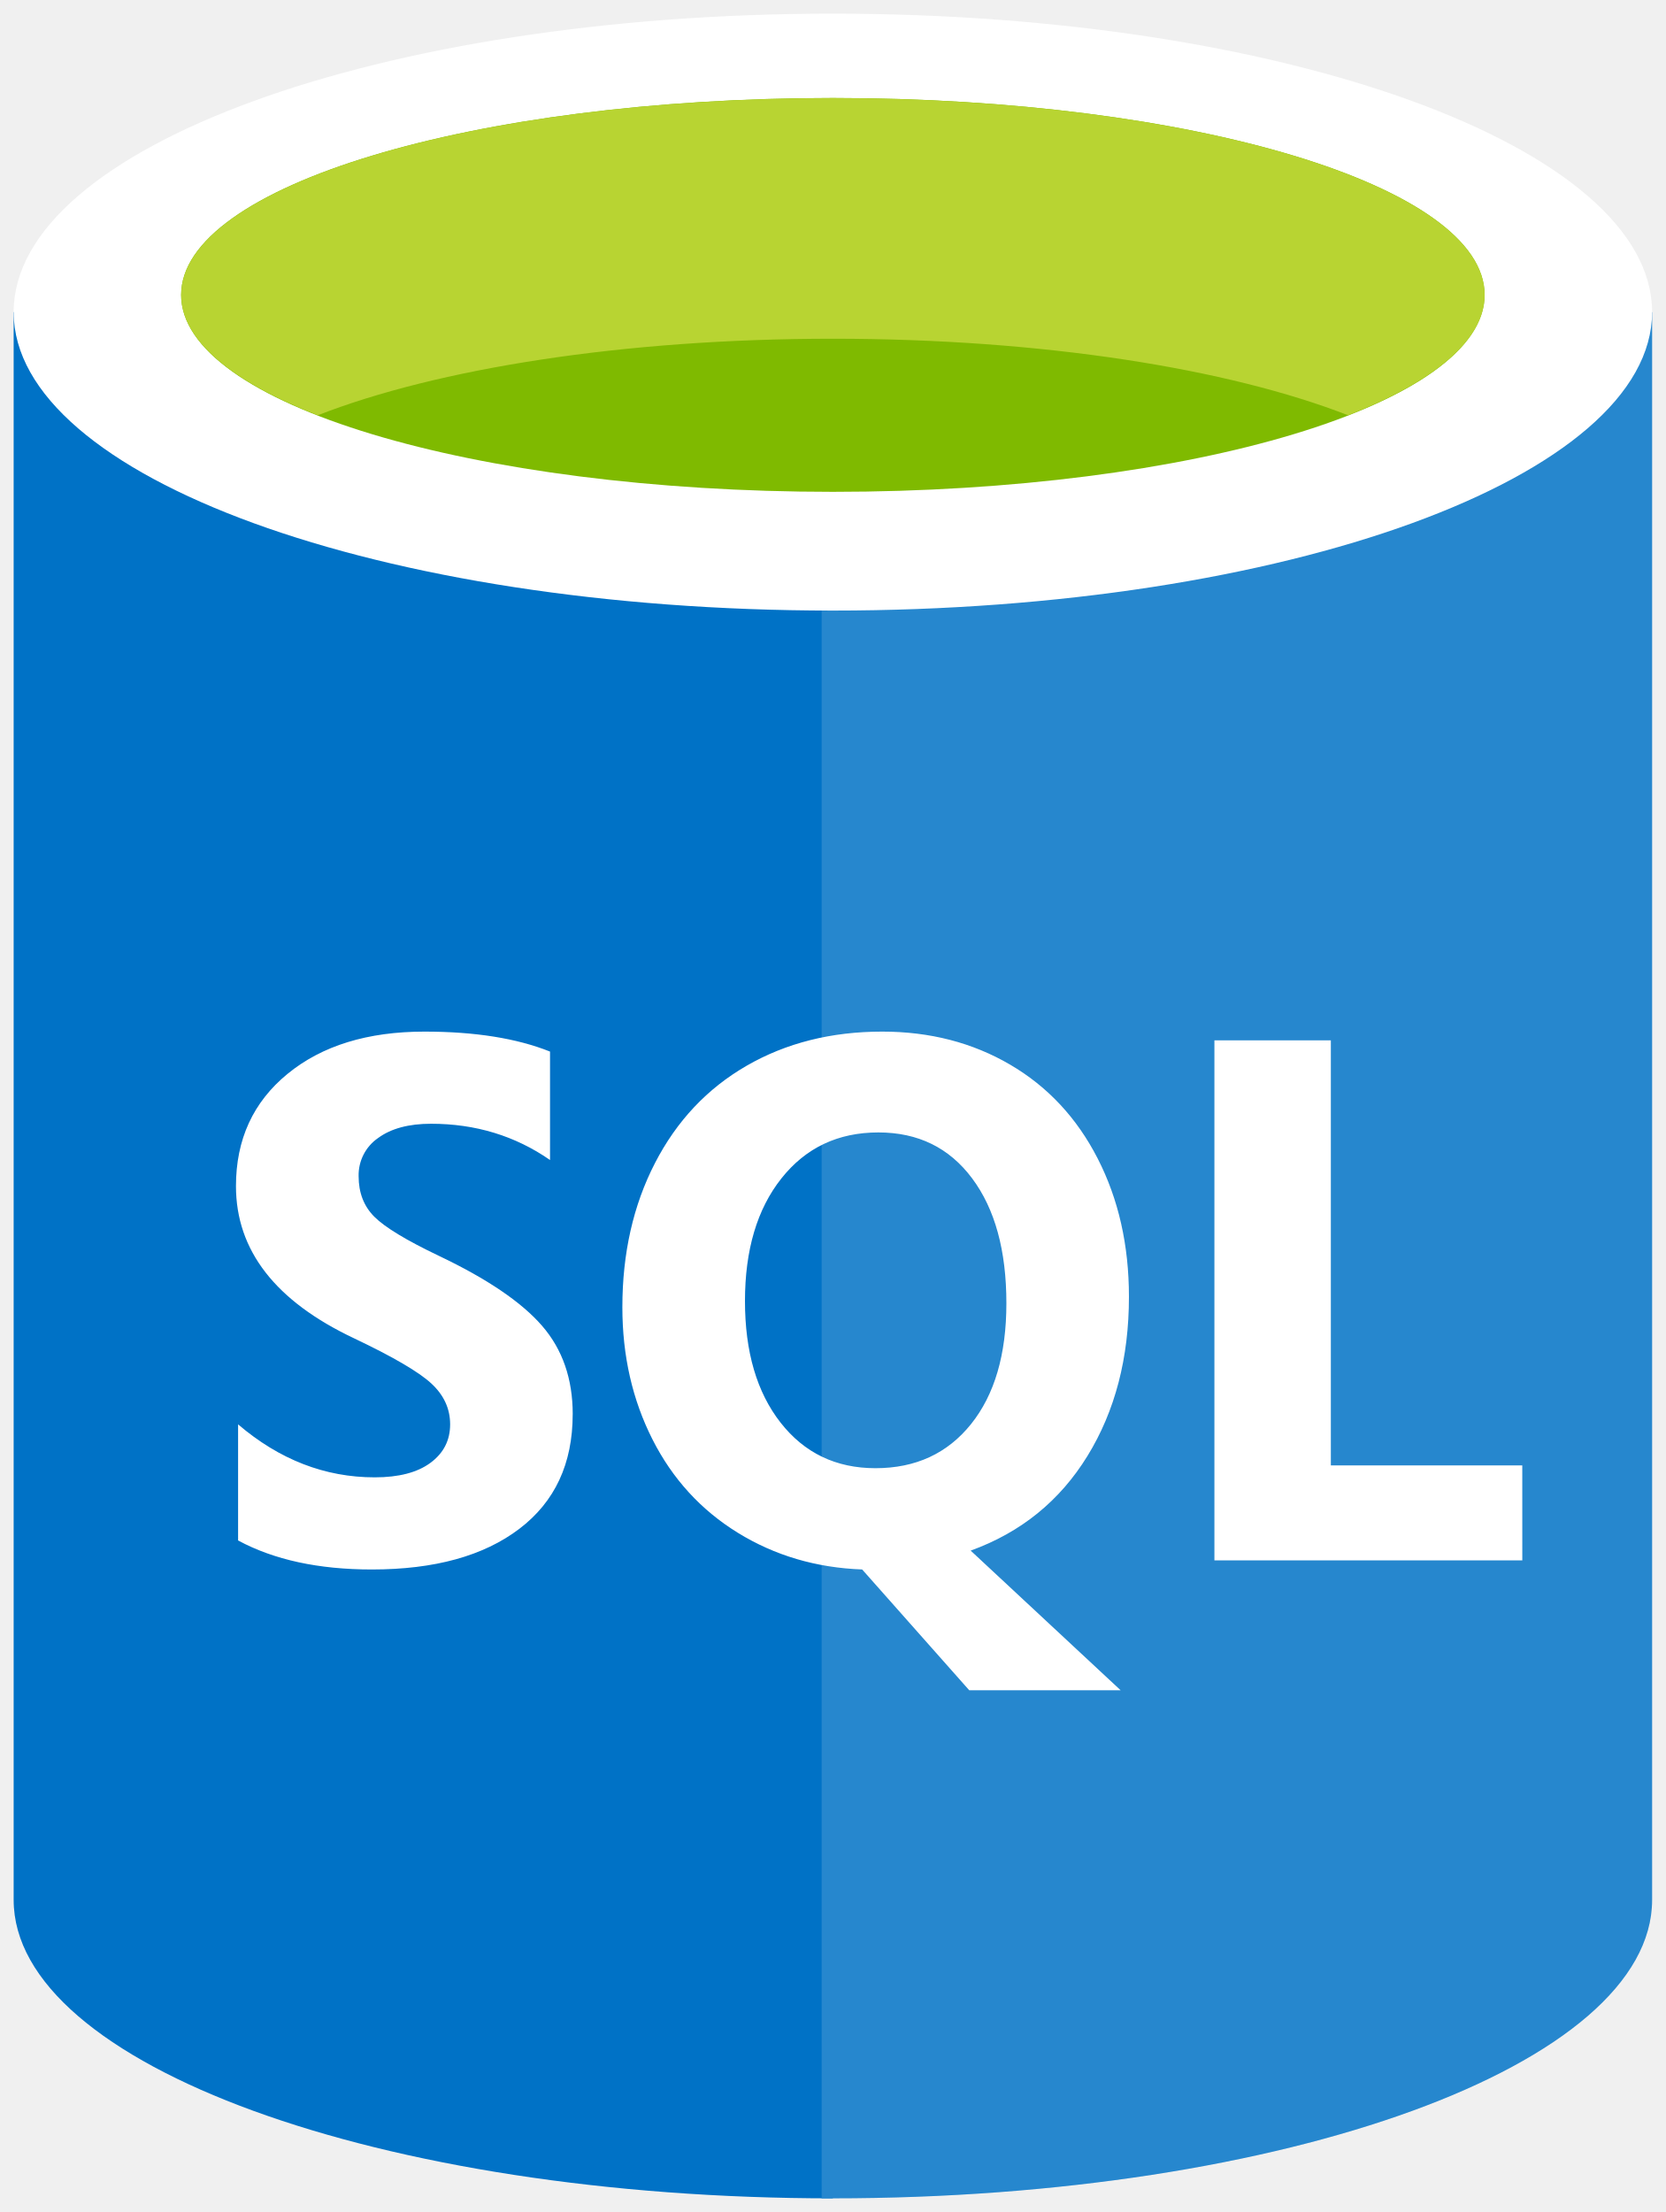
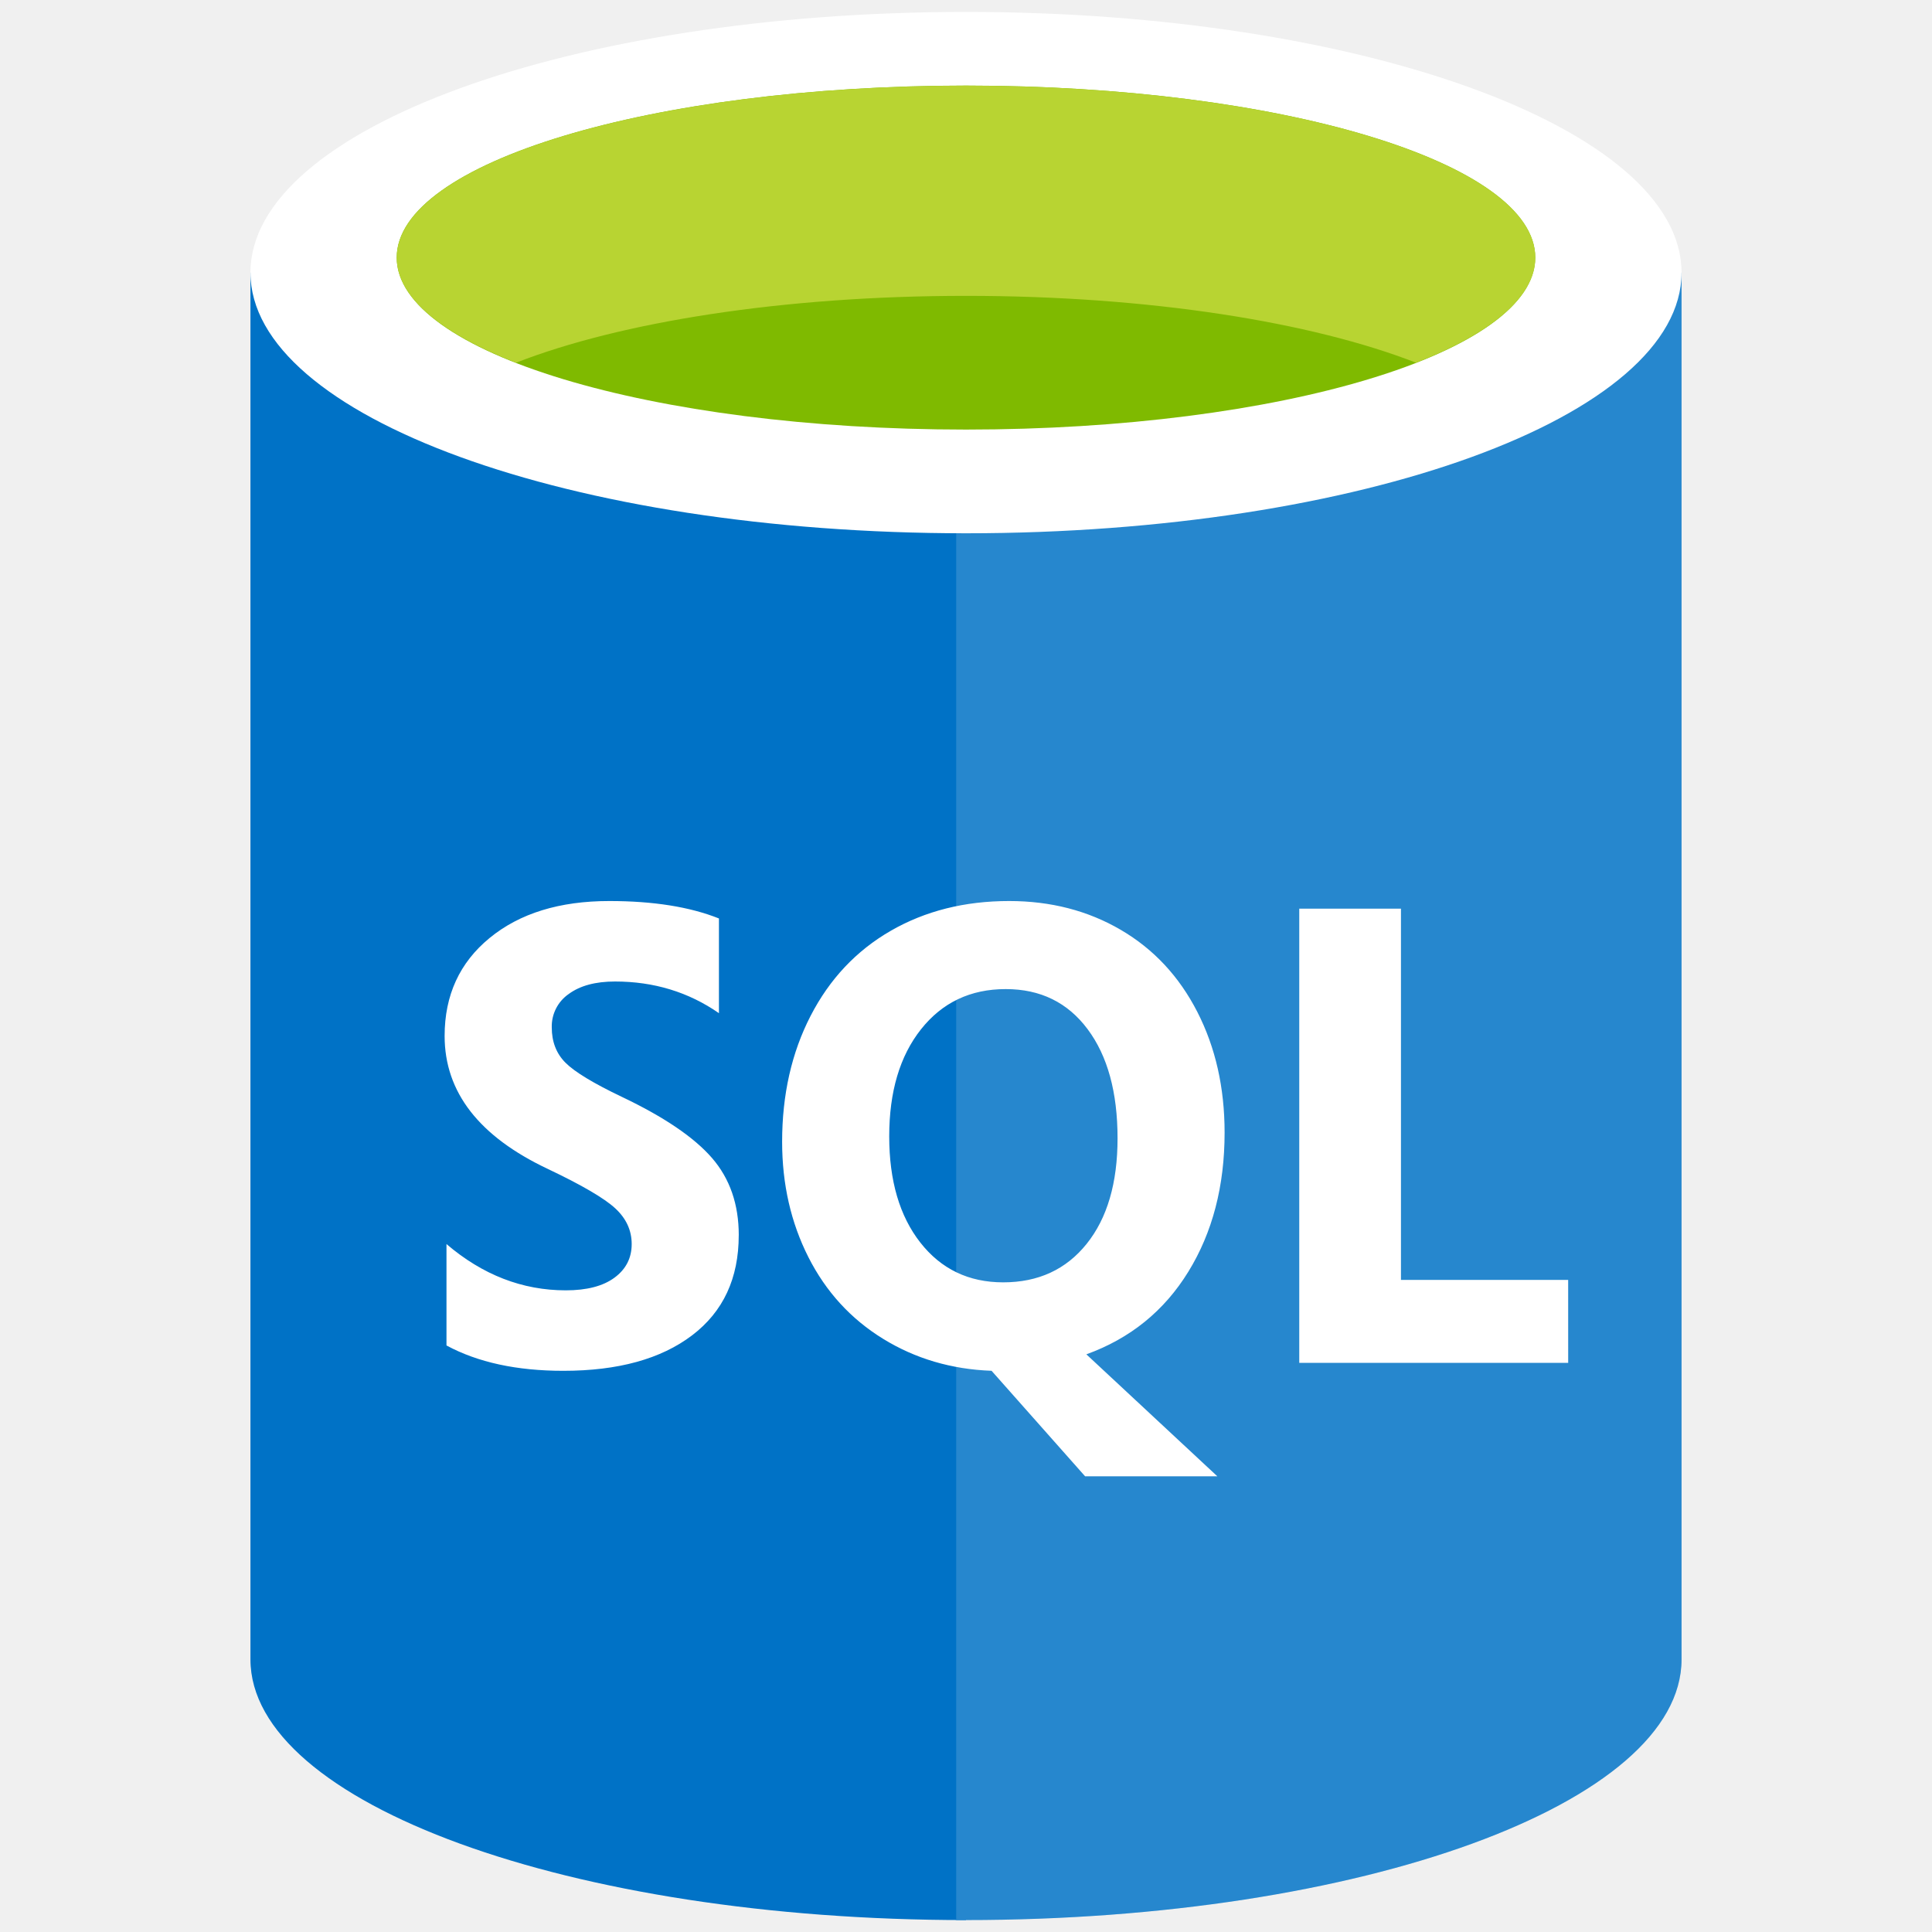
- <svg xmlns="http://www.w3.org/2000/svg" xmlns:xlink="http://www.w3.org/1999/xlink" viewBox="0 0 61 81" fill="#fff" fill-rule="evenodd" stroke="#000" stroke-linecap="round" stroke-linejoin="round">
+ <svg xmlns="http://www.w3.org/2000/svg" xmlns:xlink="http://www.w3.org/1999/xlink" width="100px" height="100px" viewBox="0 0 61 81" fill="#fff" fill-rule="evenodd" stroke="#000" stroke-linecap="round" stroke-linejoin="round">
  <use xlink:href="#A" x=".5" y=".5" />
  <symbol id="A" overflow="visible">
    <g fill="#0072c6" stroke="none">
      <path d="M0 10.929v58.14C0 75.106 13.432 80 30 80V10.929H0z" />
      <use xlink:href="#C" />
    </g>
    <use xlink:href="#C" opacity=".15" stroke="none" />
    <path d="M60 10.929c0 6.036-13.432 10.929-30 10.929S0 16.965 0 10.929 13.432 0 30 0s30 4.893 30 10.929" stroke="none" />
    <path d="M53.866 10.299c0 3.985-10.685 7.211-23.866 7.211S6.132 14.284 6.132 10.299 16.819 3.088 30 3.088s23.866 3.228 23.866 7.211" fill="#7fba00" stroke="none" />
    <path d="M48.867 14.707c3.124-1.219 5.002-2.745 5.002-4.404C53.868 6.318 43.183 3.09 30 3.09S6.134 6.318 6.134 10.303c0 1.658 1.877 3.185 5.002 4.404 4.363-1.704 11.182-2.803 18.865-2.803s14.5 1.099 18.866 2.803" fill="#b8d432" stroke="none" />
    <path d="M20.472 51.287c0 1.807-.651 3.206-1.955 4.197s-3.102 1.488-5.399 1.488c-1.954 0-3.587-.354-4.899-1.063v-4.251c1.514 1.293 3.182 1.94 5.004 1.94.88 0 1.561-.177 2.041-.532s.72-.823.72-1.409c0-.575-.231-1.075-.693-1.5s-1.402-.974-2.819-1.647c-2.888-1.362-4.331-3.224-4.331-5.577 0-1.708.629-3.078 1.889-4.11s2.931-1.547 5.016-1.547c1.849 0 3.379.245 4.596.731v3.971c-1.276-.886-2.729-1.328-4.357-1.328-.818 0-1.465.174-1.94.523a1.65 1.65 0 0 0-.712 1.401c0 .602.191 1.096.575 1.481s1.168.861 2.356 1.428c1.77.842 3.03 1.695 3.784 2.563s1.125 1.95 1.125 3.241zm20.37-4.302c0 2.24-.507 4.185-1.519 5.83s-2.438 2.801-4.277 3.466l5.491 5.113h-5.544l-3.921-4.423c-1.681-.061-3.198-.509-4.549-1.341s-2.395-1.972-3.129-3.42-1.103-3.062-1.103-4.841c0-1.974.398-3.734 1.194-5.279s1.916-2.734 3.36-3.566 3.097-1.248 4.965-1.248c1.741 0 3.302.403 4.68 1.209s2.446 1.951 3.208 3.439 1.144 3.175 1.144 5.06zm-4.488.24c0-1.931-.418-3.455-1.255-4.576s-1.98-1.681-3.433-1.681c-1.479 0-2.662.562-3.552 1.685s-1.333 2.621-1.333 4.489c0 1.86.435 3.344 1.306 4.455s2.028 1.666 3.472 1.666c1.471 0 2.636-.538 3.499-1.613s1.296-2.55 1.296-4.426zm18.893 9.414H43.972V37.596h4.264V53.16h7.01z" stroke="none" />
  </symbol>
  <defs>
    <path id="C" d="M29.589 79.999H30c16.568 0 30-4.892 30-10.929v-58.14H29.589v69.07z" />
  </defs>
</svg>
